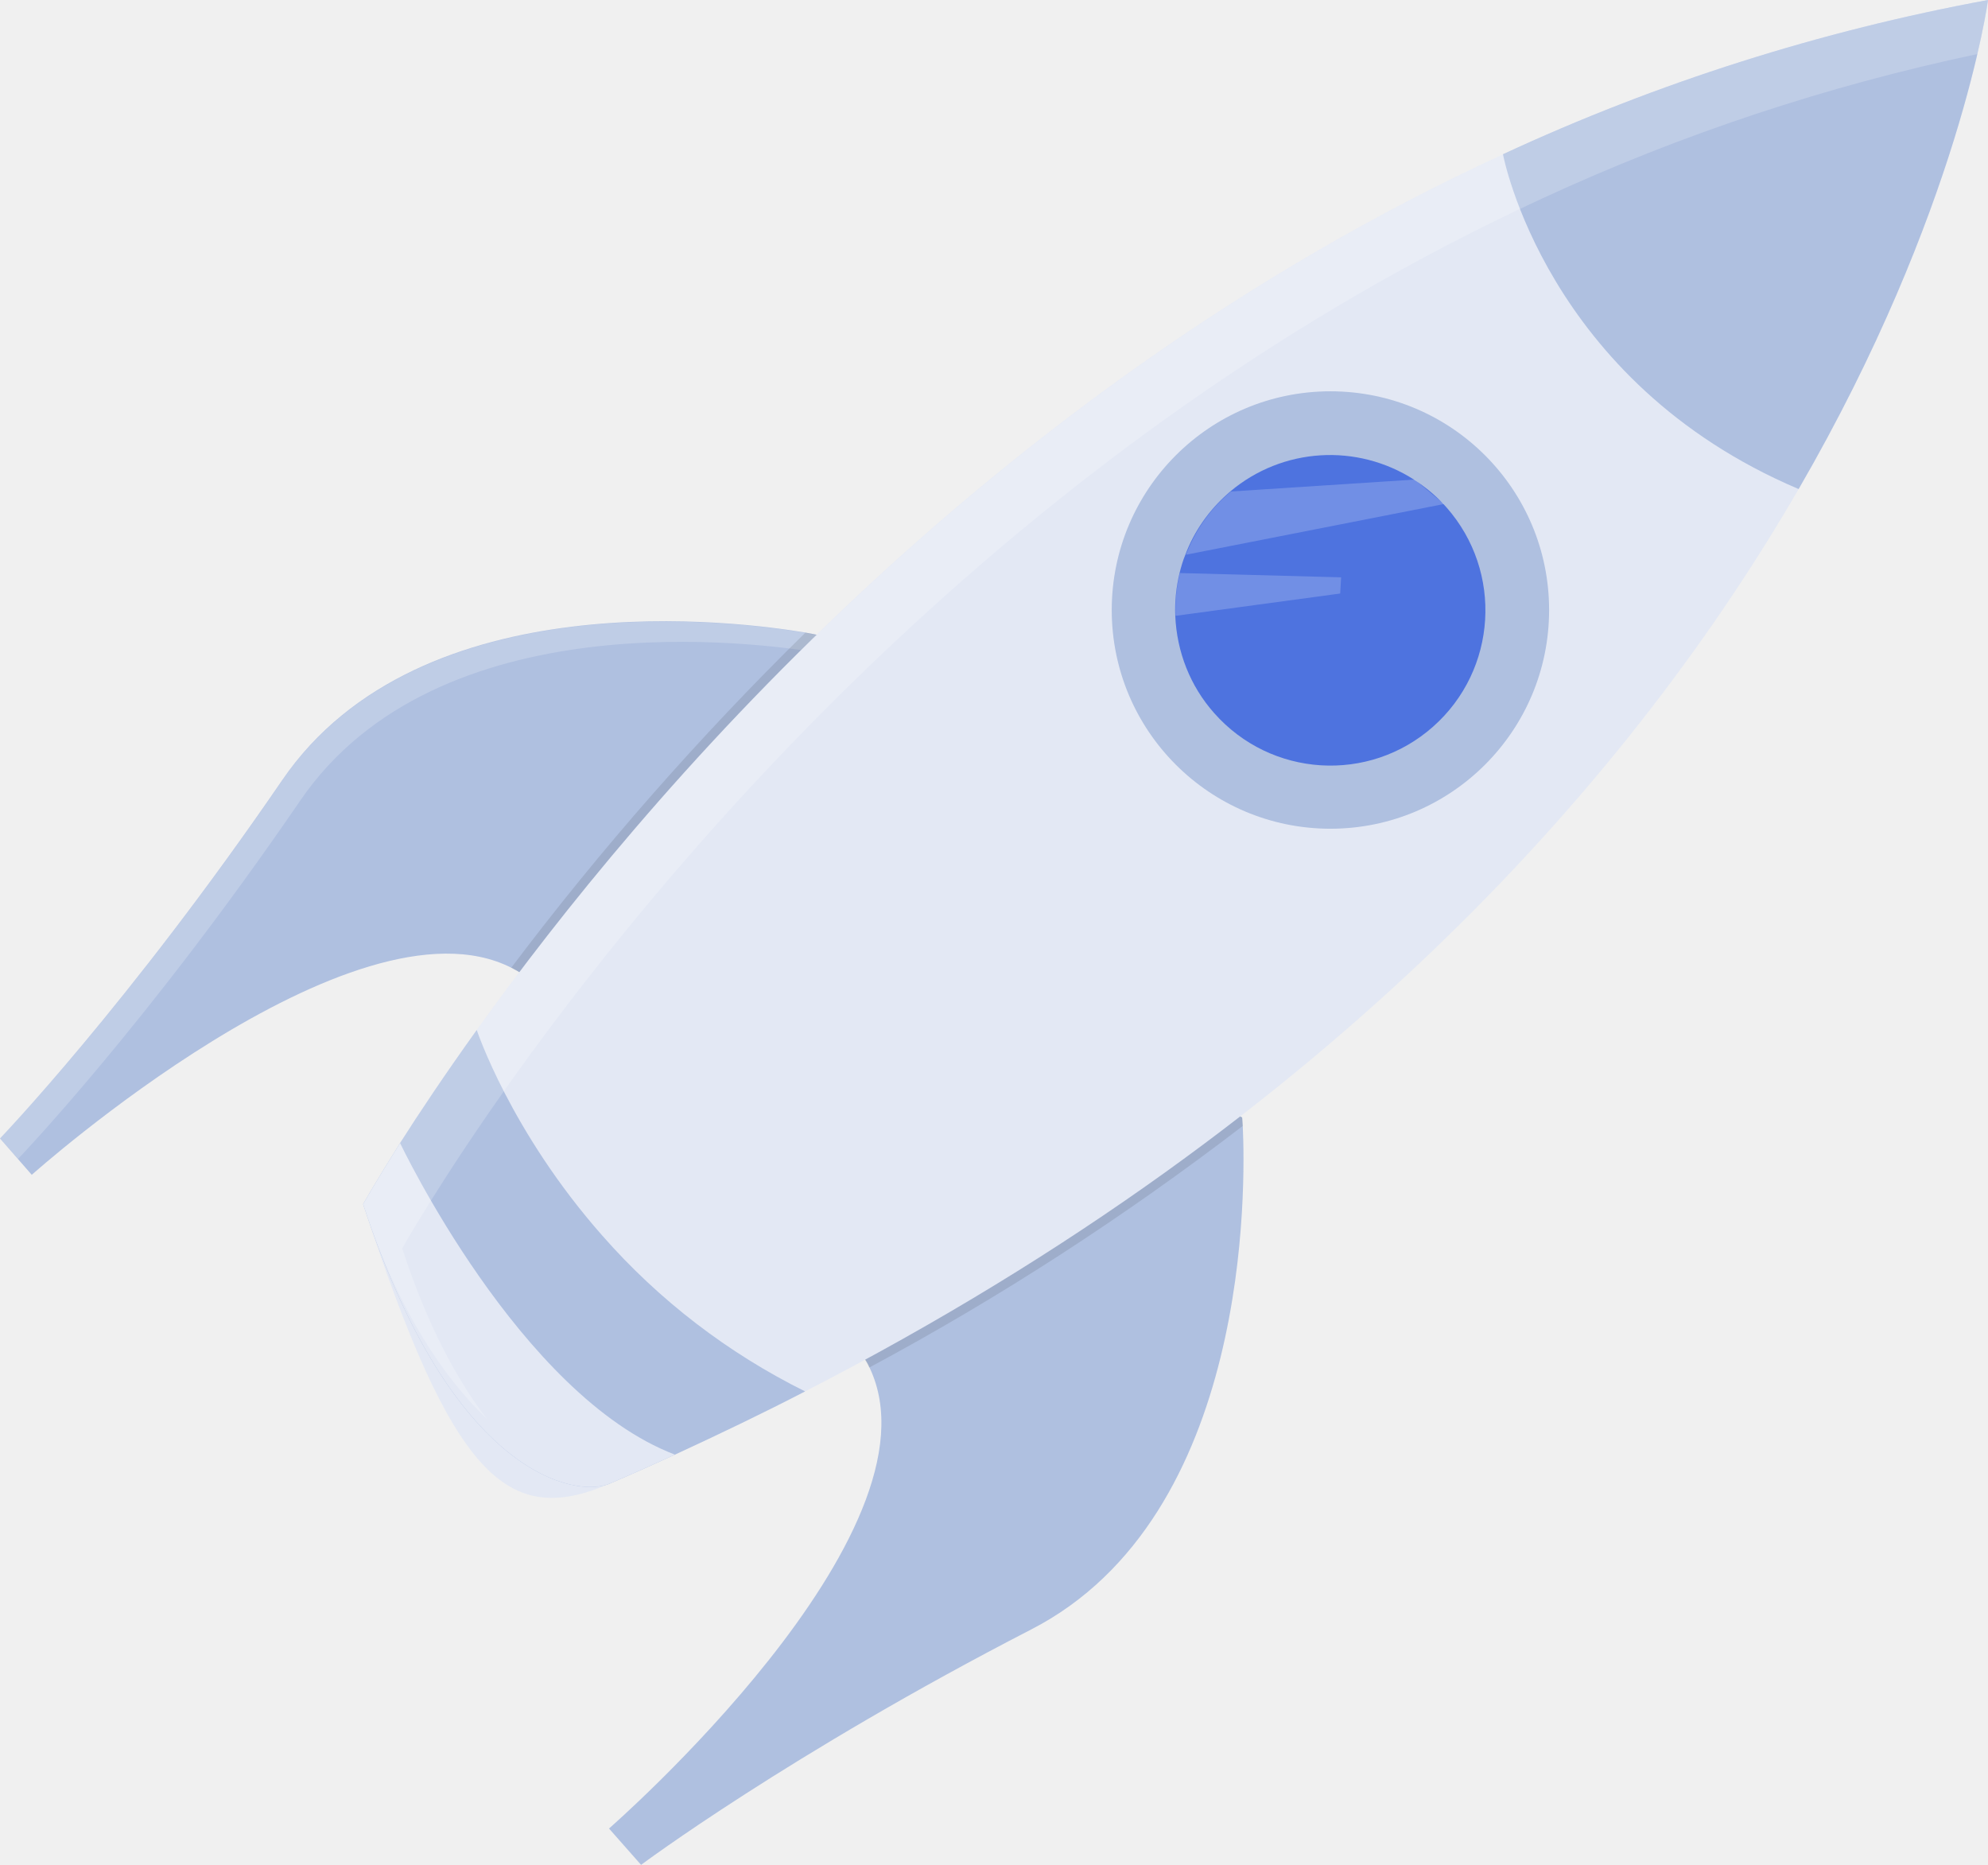
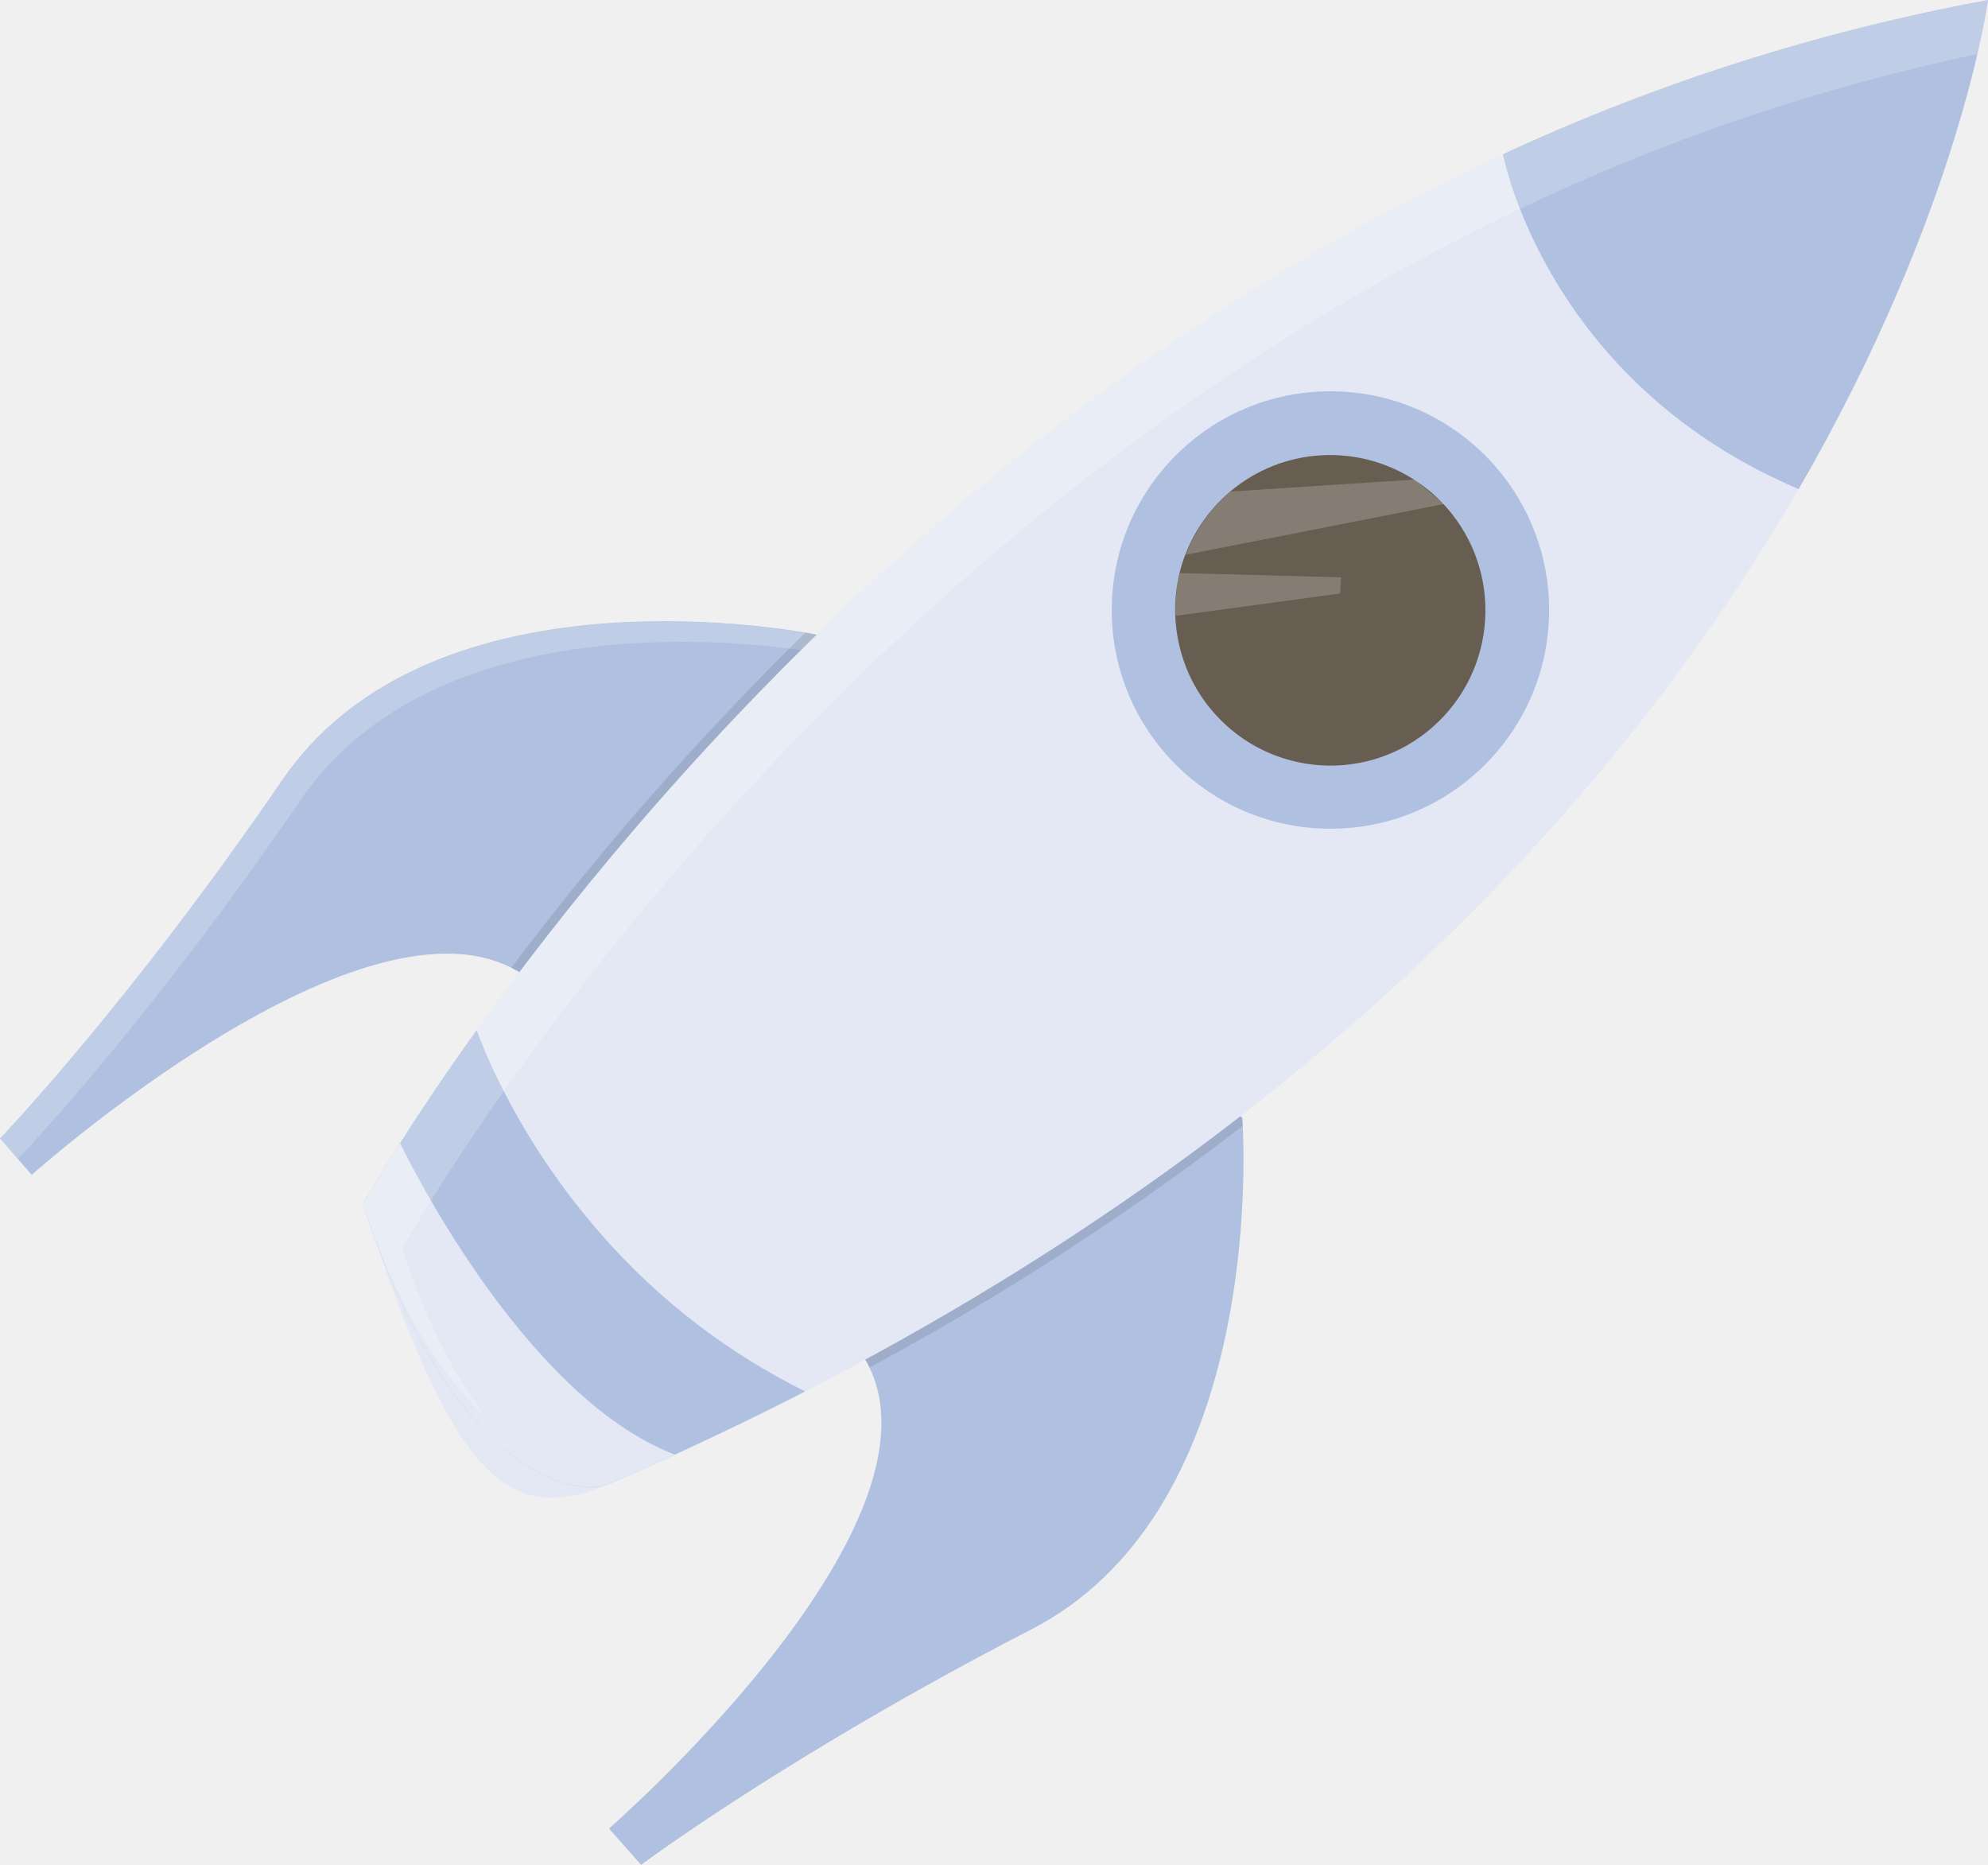
<svg xmlns="http://www.w3.org/2000/svg" version="1.1" id="b759170a-51c3-4e2f-999d-77dec9fd6d11" x="0px" y="0px" viewBox="0 0 650.9 610.5" style="enable-background:new 0 0 650.9 610.5;" xml:space="preserve">
  <style type="text/css">
	.st0{fill:#AFC0E0;}
	.st1{opacity:0.2;fill:#FFFFFF;enable-background:new    ;}
	.st2{opacity:0.1;enable-background:new    ;}
	.st3{fill:#E3E8F4;}
- 	.st4{fill:#4E73DF;}
+ 	.st4{fill:#675D50;}
</style>
  <path class="st0" d="M174,321c-2-1.6-4.2-3-6.6-4.2c-51.8-26.2-157,67.8-157,67.8L0,372.7c0,0,42.1-43.8,92.4-117.3  c45.2-66.1,150.7-51.8,171.4-48.3c2.3,0.4,3.6,0.7,3.6,0.7C298.7,288.3,174,321,174,321z" />
  <path class="st1" d="M269.4,213.9c-0.6-2-1.3-4-2-6c0,0-1.2-0.2-3.6-0.7c-20.7-3.5-126.2-17.8-171.4,48.3C42.1,329,0,372.7,0,372.7  l5.9,6.7c0,0,42.1-43.8,92.4-117.3C143.3,196.3,248,210.2,269.4,213.9z" />
  <path class="st0" d="M337.7,533.4c-79.2,40.8-127.8,77.1-127.8,77.1l-10.5-11.9c0,0,111.1-96.8,85.3-150.9c-0.5-1.2-1.2-2.3-1.9-3.4  c0,0,47.9-119.6,123.9-78.5c0,0,0.1,1,0.2,2.9C407.8,387.8,409.7,496.3,337.7,533.4z" />
  <path class="st2" d="M174,321c-2-1.6-4.2-3-6.6-4.2c29.3-38.9,61.5-75.5,96.3-109.7c2.3,0.4,3.6,0.7,3.6,0.7  C298.7,288.3,174,321,174,321z" />
  <path class="st2" d="M406.9,368.6c-38.6,29.6-79.4,56.1-122.3,79.1c-0.5-1.2-1.2-2.3-1.9-3.4c0,0,47.9-119.6,123.9-78.5  C406.7,365.7,406.8,366.7,406.9,368.6z" />
  <path class="st3" d="M263.6,455.5c-20.3,10.4-41.6,20.5-64,30.2c-33.6,14.6-51.5-2.2-80.7-91.5c0,0,12.5-22.5,37.2-57  c54.3-75.8,167.5-209.1,336.1-286.7C542.7,27.1,596.1,10.1,650.9,0c0,0-9.1,68.8-62,160.1S439.1,365.3,263.6,455.5z" />
  <circle class="st0" cx="435.6" cy="199.7" r="71.6" />
  <path class="st4" d="M469.2,237.9c-21,18.6-53.1,16.6-71.7-4.5c-7.8-8.8-12.2-20-12.7-31.8c-0.2-4.7,0.3-9.4,1.4-14  c0.5-2,1.1-4.1,1.9-6c2.9-7.7,7.7-14.5,13.8-19.9c0.3-0.3,0.6-0.5,0.9-0.8c17.1-14.4,41.5-15.9,60.3-3.8c3.5,2.3,6.7,4.9,9.5,7.9  l1,1.1C492.2,187.2,490.2,219.3,469.2,237.9C469.2,237.8,469.2,237.9,469.2,237.9z" />
  <path class="st0" d="M588.9,160.1c-83-35.2-96.8-109.6-96.8-109.6C542.7,27,596.1,10.1,650.9,0C650.9,0,641.8,68.8,588.9,160.1z" />
  <path class="st0" d="M263.6,455.5c-13.7,7.1-27.9,13.9-42.6,20.7c-7,3.2-14.1,6.4-21.4,9.5c-10.9,4.7-51.5-2.2-80.7-91.5  c0,0,4.1-7.3,12.1-20c6.1-9.6,14.5-22.2,25.1-37c0,0,11,33.2,41.1,67.3C215.8,425.7,238.4,443,263.6,455.5z" />
  <path class="st3" d="M221,476.2c-7,3.2-14.1,6.4-21.4,9.5c-10.9,4.7-51.5-2.2-80.7-91.5c0,0,4.1-7.3,12.1-20  C131,374.2,170.2,456.9,221,476.2z" />
  <path class="st1" d="M463.2,157l-0.1,0l-60.1,3.9c-0.3,0.3-0.6,0.5-0.9,0.8c-6.2,5.4-10.9,12.3-13.8,19.9l84.5-16.6L463.2,157z" />
  <path class="st1" d="M438.8,194.3l-53.9,7.3c-0.2-4.7,0.3-9.4,1.4-14l52.8,1.4L438.8,194.3z" />
  <path class="st1" d="M131.7,408.7c0,0,12.5-22.5,37.2-57C223.2,276,336.4,142.7,504.9,65c45.6-21.1,93.3-36.9,142.5-47.3  C650.1,6.4,650.9,0,650.9,0c-54.8,10.1-108.2,27-158.7,50.5c-168.6,77.7-281.8,211-336.1,286.7c-24.7,34.4-37.2,57-37.2,57  c11.5,35.3,26.6,57,40.5,70.3C149.4,451.4,139.7,433.3,131.7,408.7z" />
</svg>
